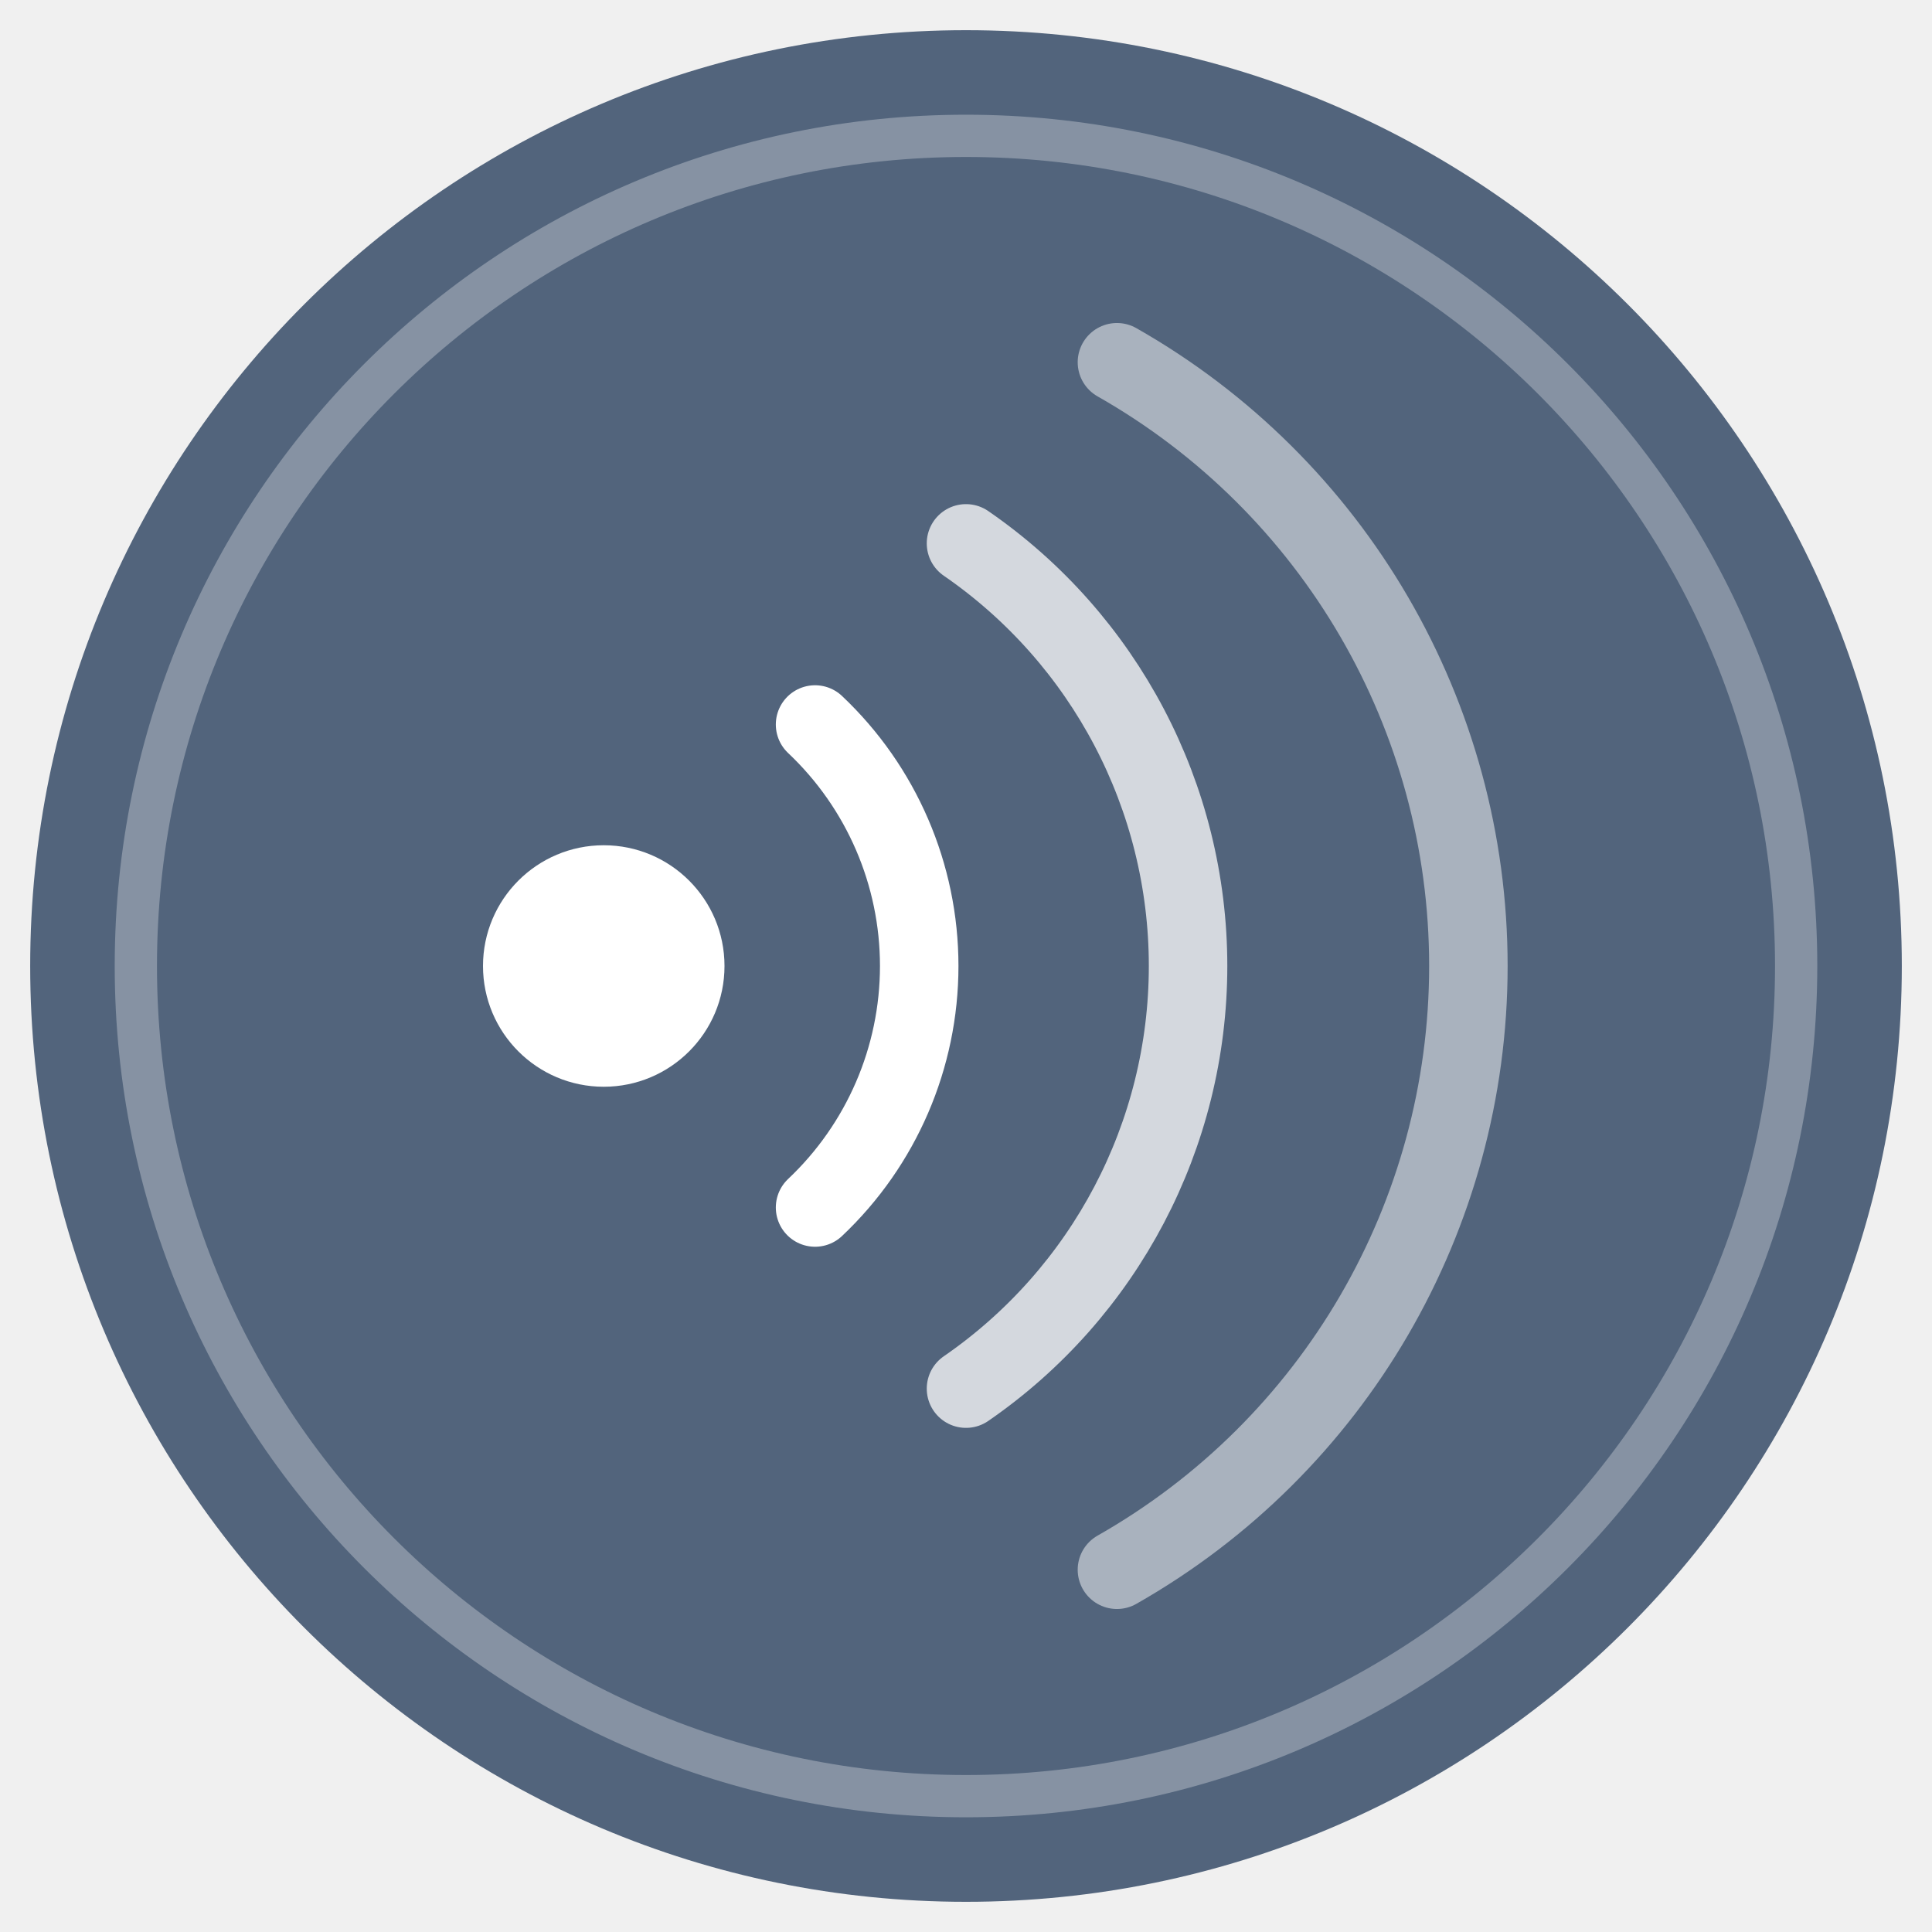
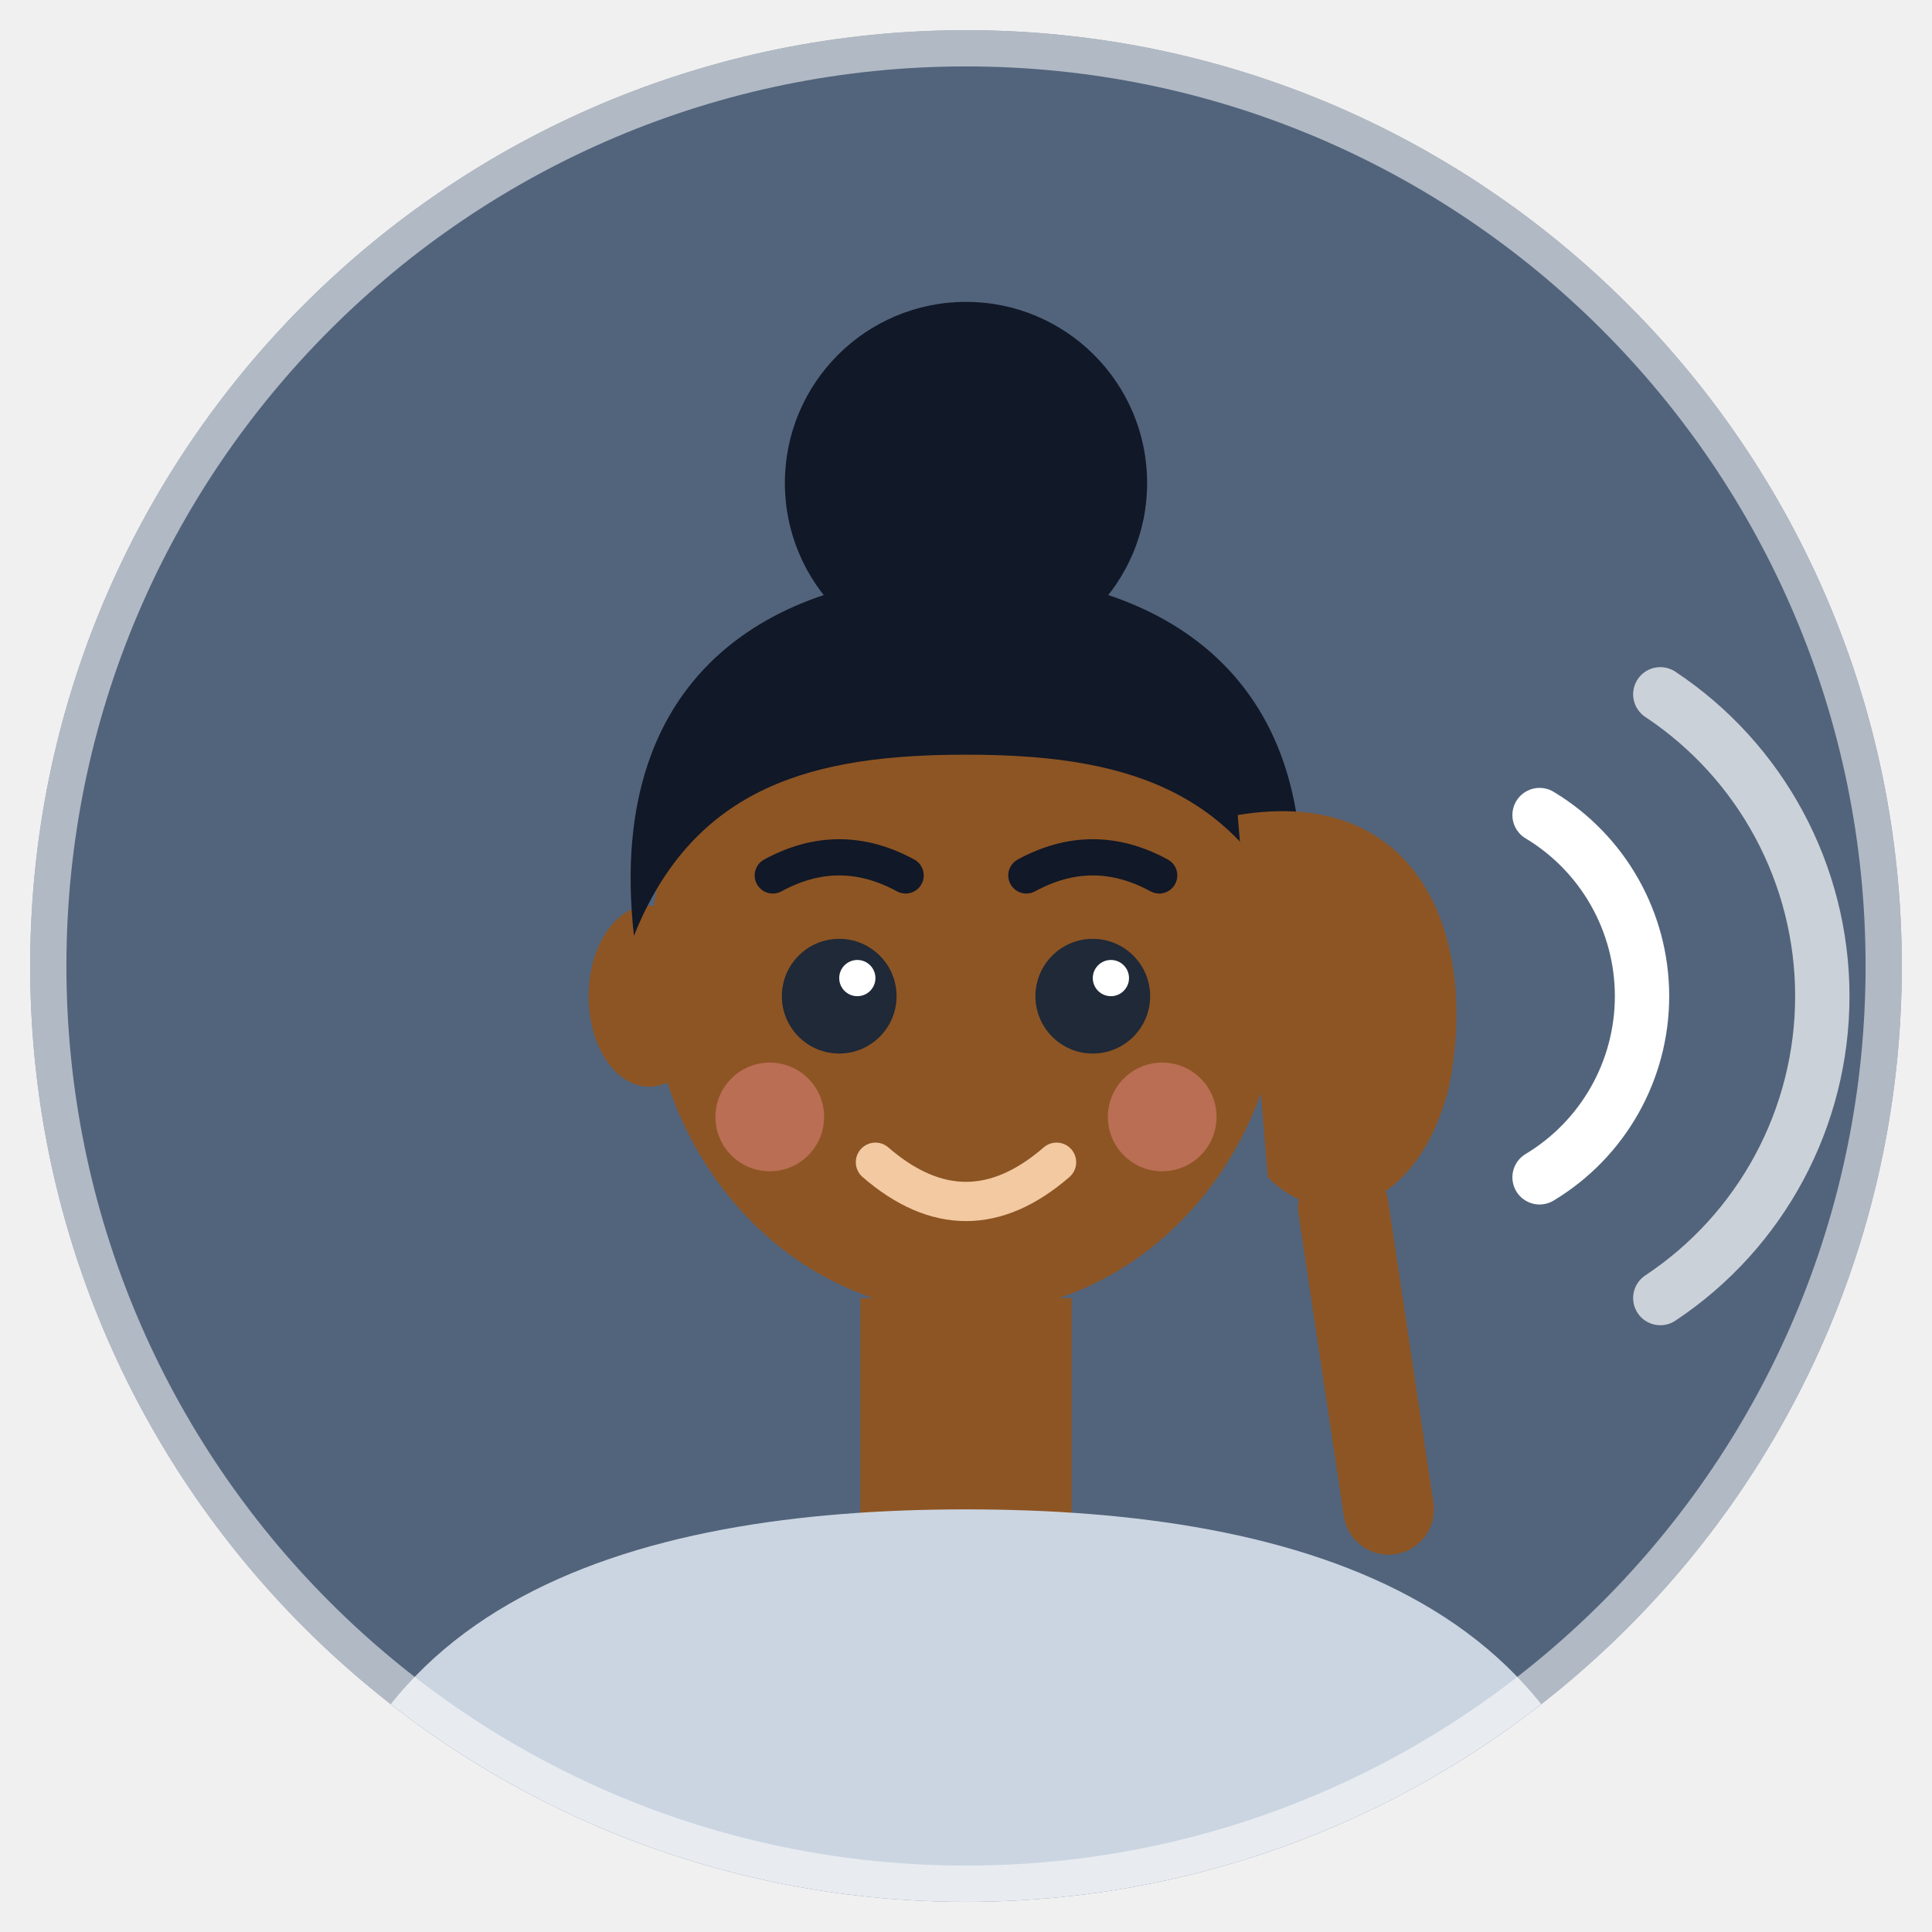
<svg xmlns="http://www.w3.org/2000/svg" viewBox="0 0 64 64" width="64" height="64">
+   <defs>
+     <clipPath id="clip-echo">
+       <circle cx="32" cy="32" r="31" />
+     </clipPath>
+   </defs>
  <circle cx="32" cy="32" r="31" fill="#52647C" />
-   <circle cx="32" cy="32" r="27.5" fill="none" stroke="#FFFFFF" stroke-opacity=".3" stroke-width="1.4" />
-   <circle cx="20" cy="32" r="4" fill="#FFFFFF" />
-   <path d="M27 24 A11 11 0 0 1 27 40" stroke="#FFFFFF" stroke-width="2.6" stroke-linecap="round" stroke-linejoin="round" fill="none" />
-   <path d="M32 18 A17 17 0 0 1 32 46" stroke="#FFFFFF" stroke-opacity=".75" stroke-width="2.6" fill="none" stroke-linecap="round" />
-   <path d="M37 12 A23 23 0 0 1 37 52" stroke="#FFFFFF" stroke-opacity=".5" stroke-width="2.6" fill="none" stroke-linecap="round" />
+   <g clip-path="url(#clip-echo)">
+     <rect x="28.5" y="43" width="7" height="9" fill="#8D5524" />
+     <path d="M10 66 C10 53 21.0 50 32 50 C43.0 50 54 53 54 66 Z" fill="#CBD5E1" />
+     <circle cx="32" cy="16" r="6" fill="#111827" />
+     <ellipse cx="21.5" cy="33" rx="2" ry="3" fill="#8D5524" />
+     <ellipse cx="42.5" cy="33" rx="2" ry="3" fill="#8D5524" />
+     <ellipse cx="32" cy="32" rx="10.5" ry="11.5" fill="#8D5524" />
+     <path d="M21 31 C20 22 26 19 32 19 C38 19 44 22 43 31 C41 26 37 25 32 25 C27 25 23 26 21 31 Z" fill="#111827" />
+     <path d="M25.6 29 Q27.8 27.8 30.0 29" stroke="#111827" stroke-width="1.2" fill="none" stroke-linecap="round" />
+     <path d="M34.0 29 Q36.2 27.8 38.4 29" stroke="#111827" stroke-width="1.2" fill="none" stroke-linecap="round" />
+     <circle cx="27.8" cy="33" r="1.9" fill="#1F2937" />
+     <circle cx="28.4" cy="32.4" r="0.6" fill="#FFFFFF" />
+     <circle cx="36.2" cy="33" r="1.9" fill="#1F2937" />
+     <circle cx="36.8" cy="32.4" r="0.6" fill="#FFFFFF" />
+     <circle cx="25.5" cy="37" r="1.8" fill="#F28C8C" opacity=".45" />
+     <circle cx="38.5" cy="37" r="1.8" fill="#F28C8C" opacity=".45" />
+     <path d="M29 38.5 Q32 41.1 35 38.5" stroke="#F2C9A0" stroke-width="1.3" fill="none" stroke-linecap="round" />
+     <path d="M41 27 C47 26 49 31 48 36 C47 40 44 41 42 39 Z" fill="#8D5524" />
+     <path d="M44.5 40 L46 50" stroke="#8D5524" stroke-width="3" stroke-linecap="round" />
+     <path d="M51 27 A7 7 0 0 1 51 39" stroke="#FFFFFF" stroke-width="1.8" fill="none" stroke-linecap="round" />
+     <path d="M55 23 A12 12 0 0 1 55 43" stroke="#FFFFFF" stroke-width="1.8" fill="none" stroke-linecap="round" opacity=".7" />
+   </g>
+   <circle cx="32" cy="32" r="30.4" fill="none" stroke="#FFFFFF" stroke-opacity=".55" stroke-width="1.2" />
</svg>
